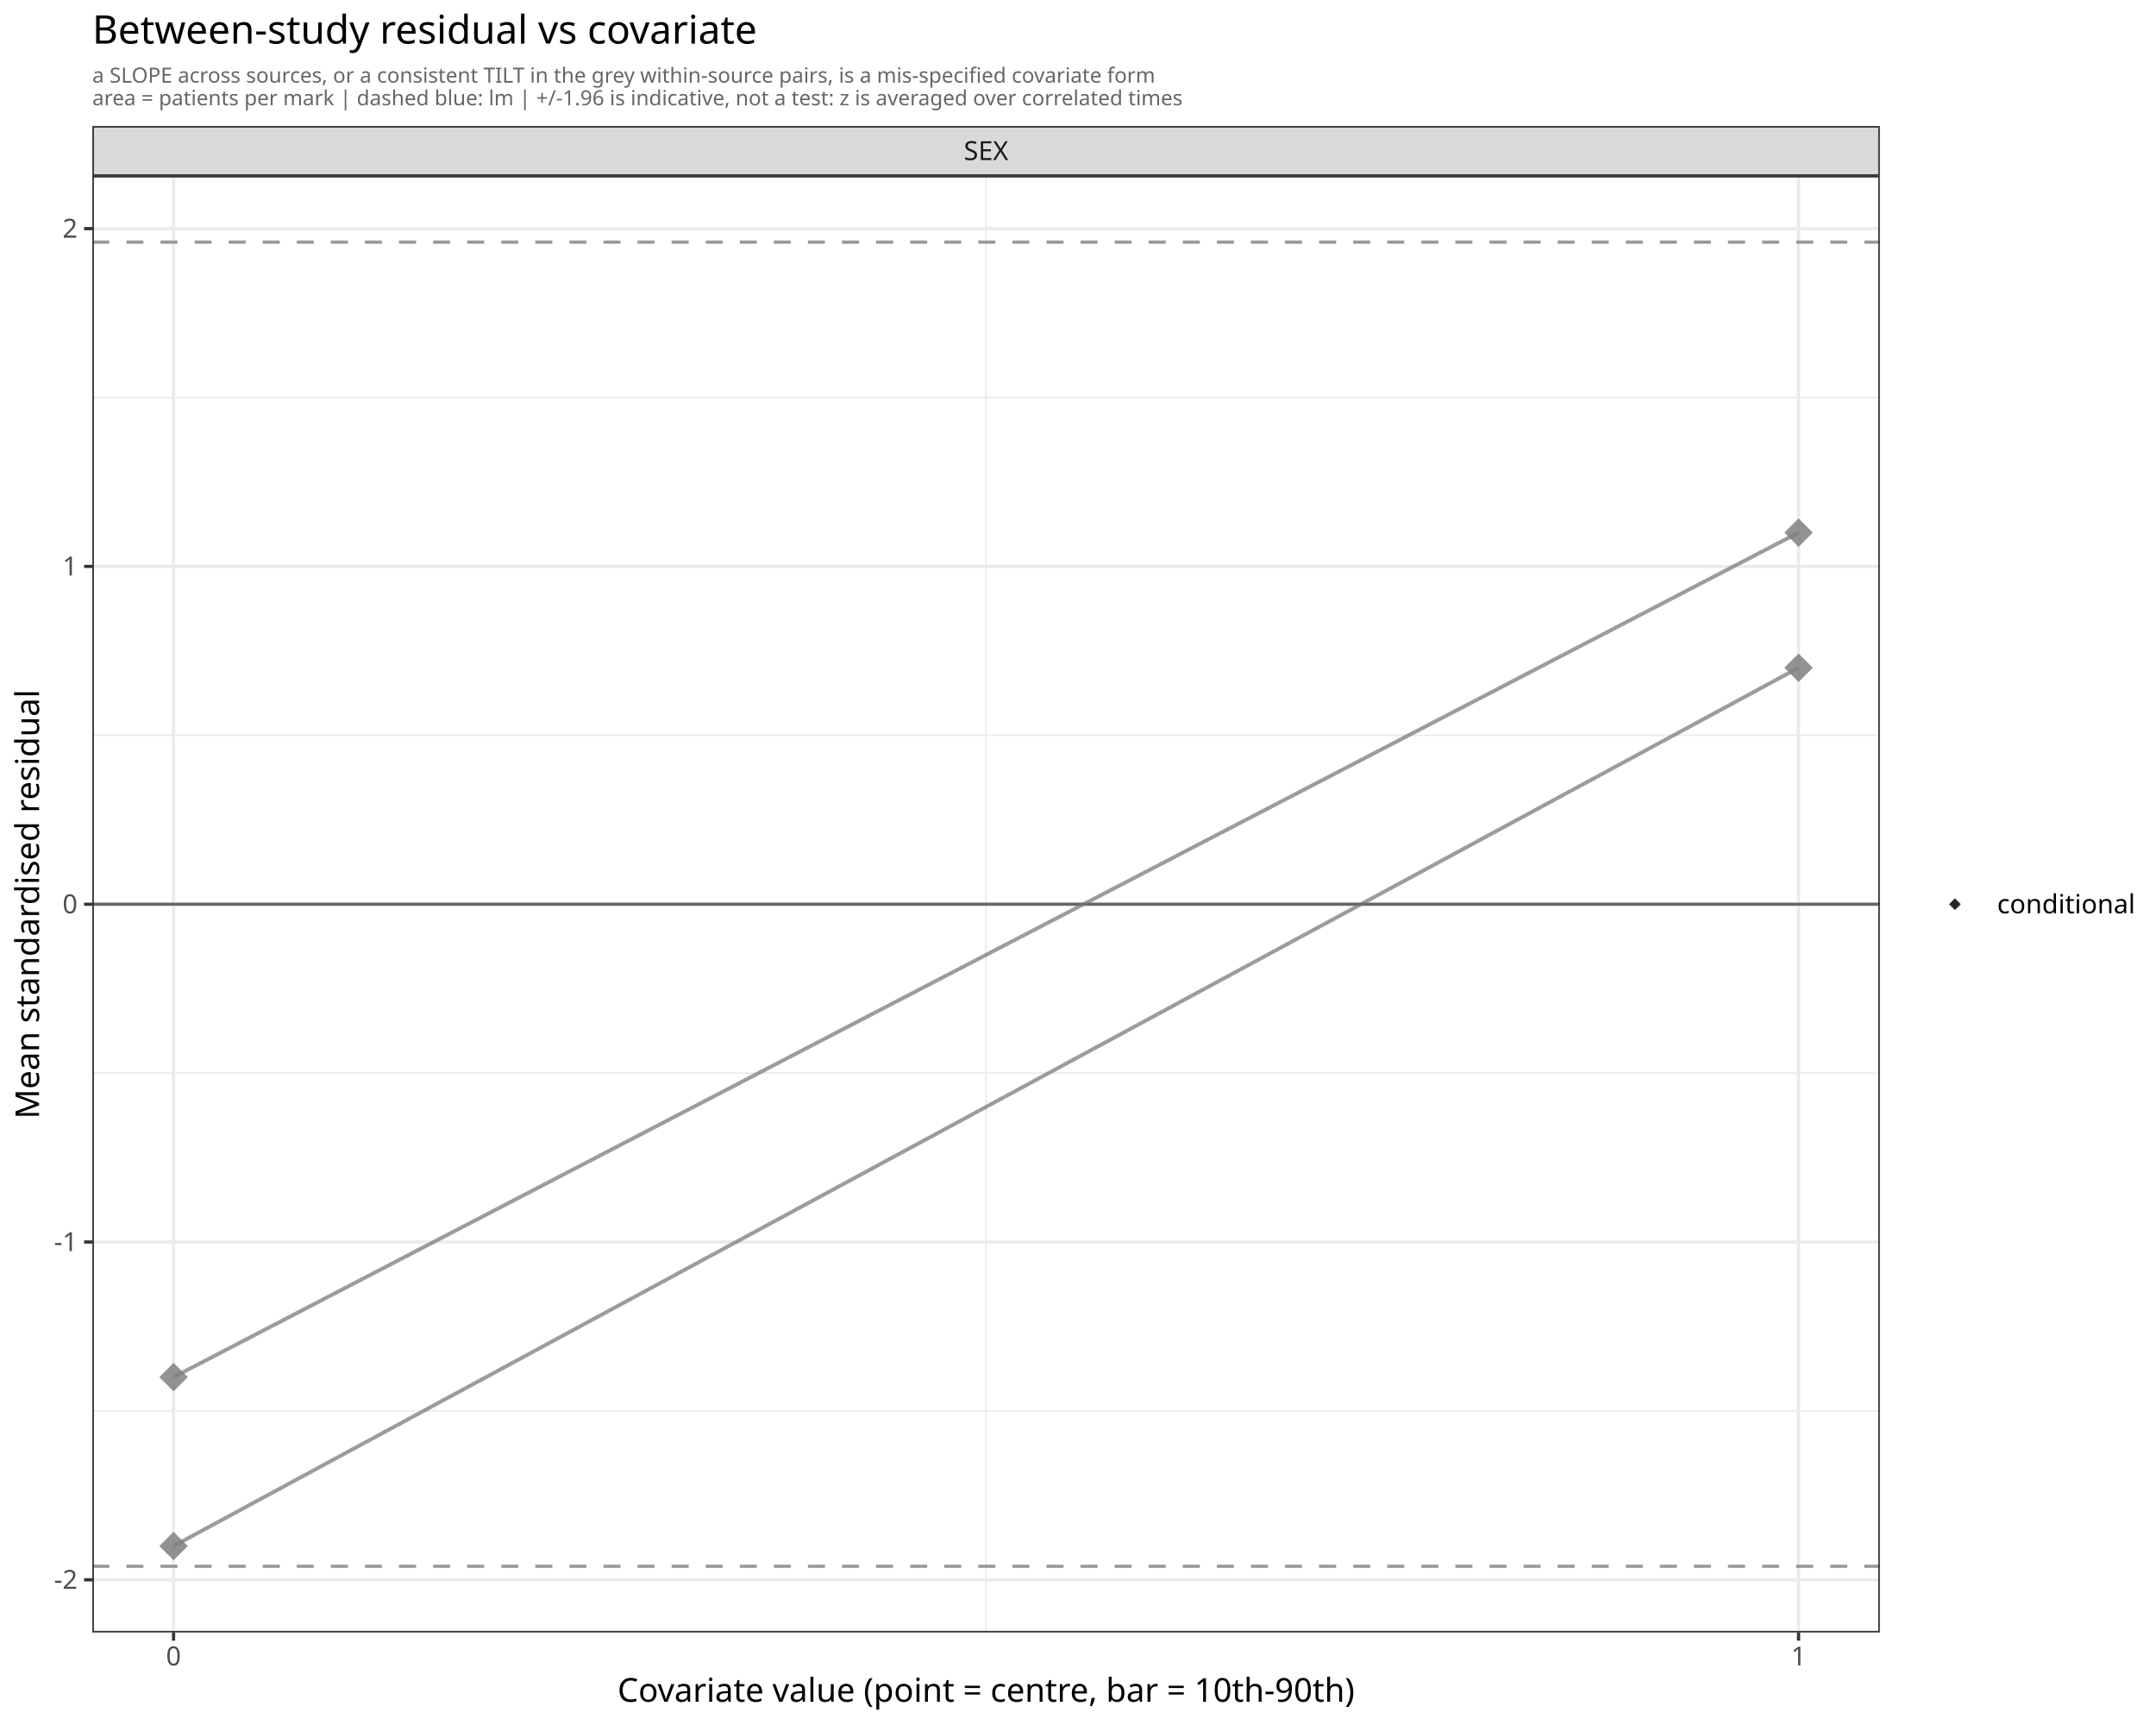
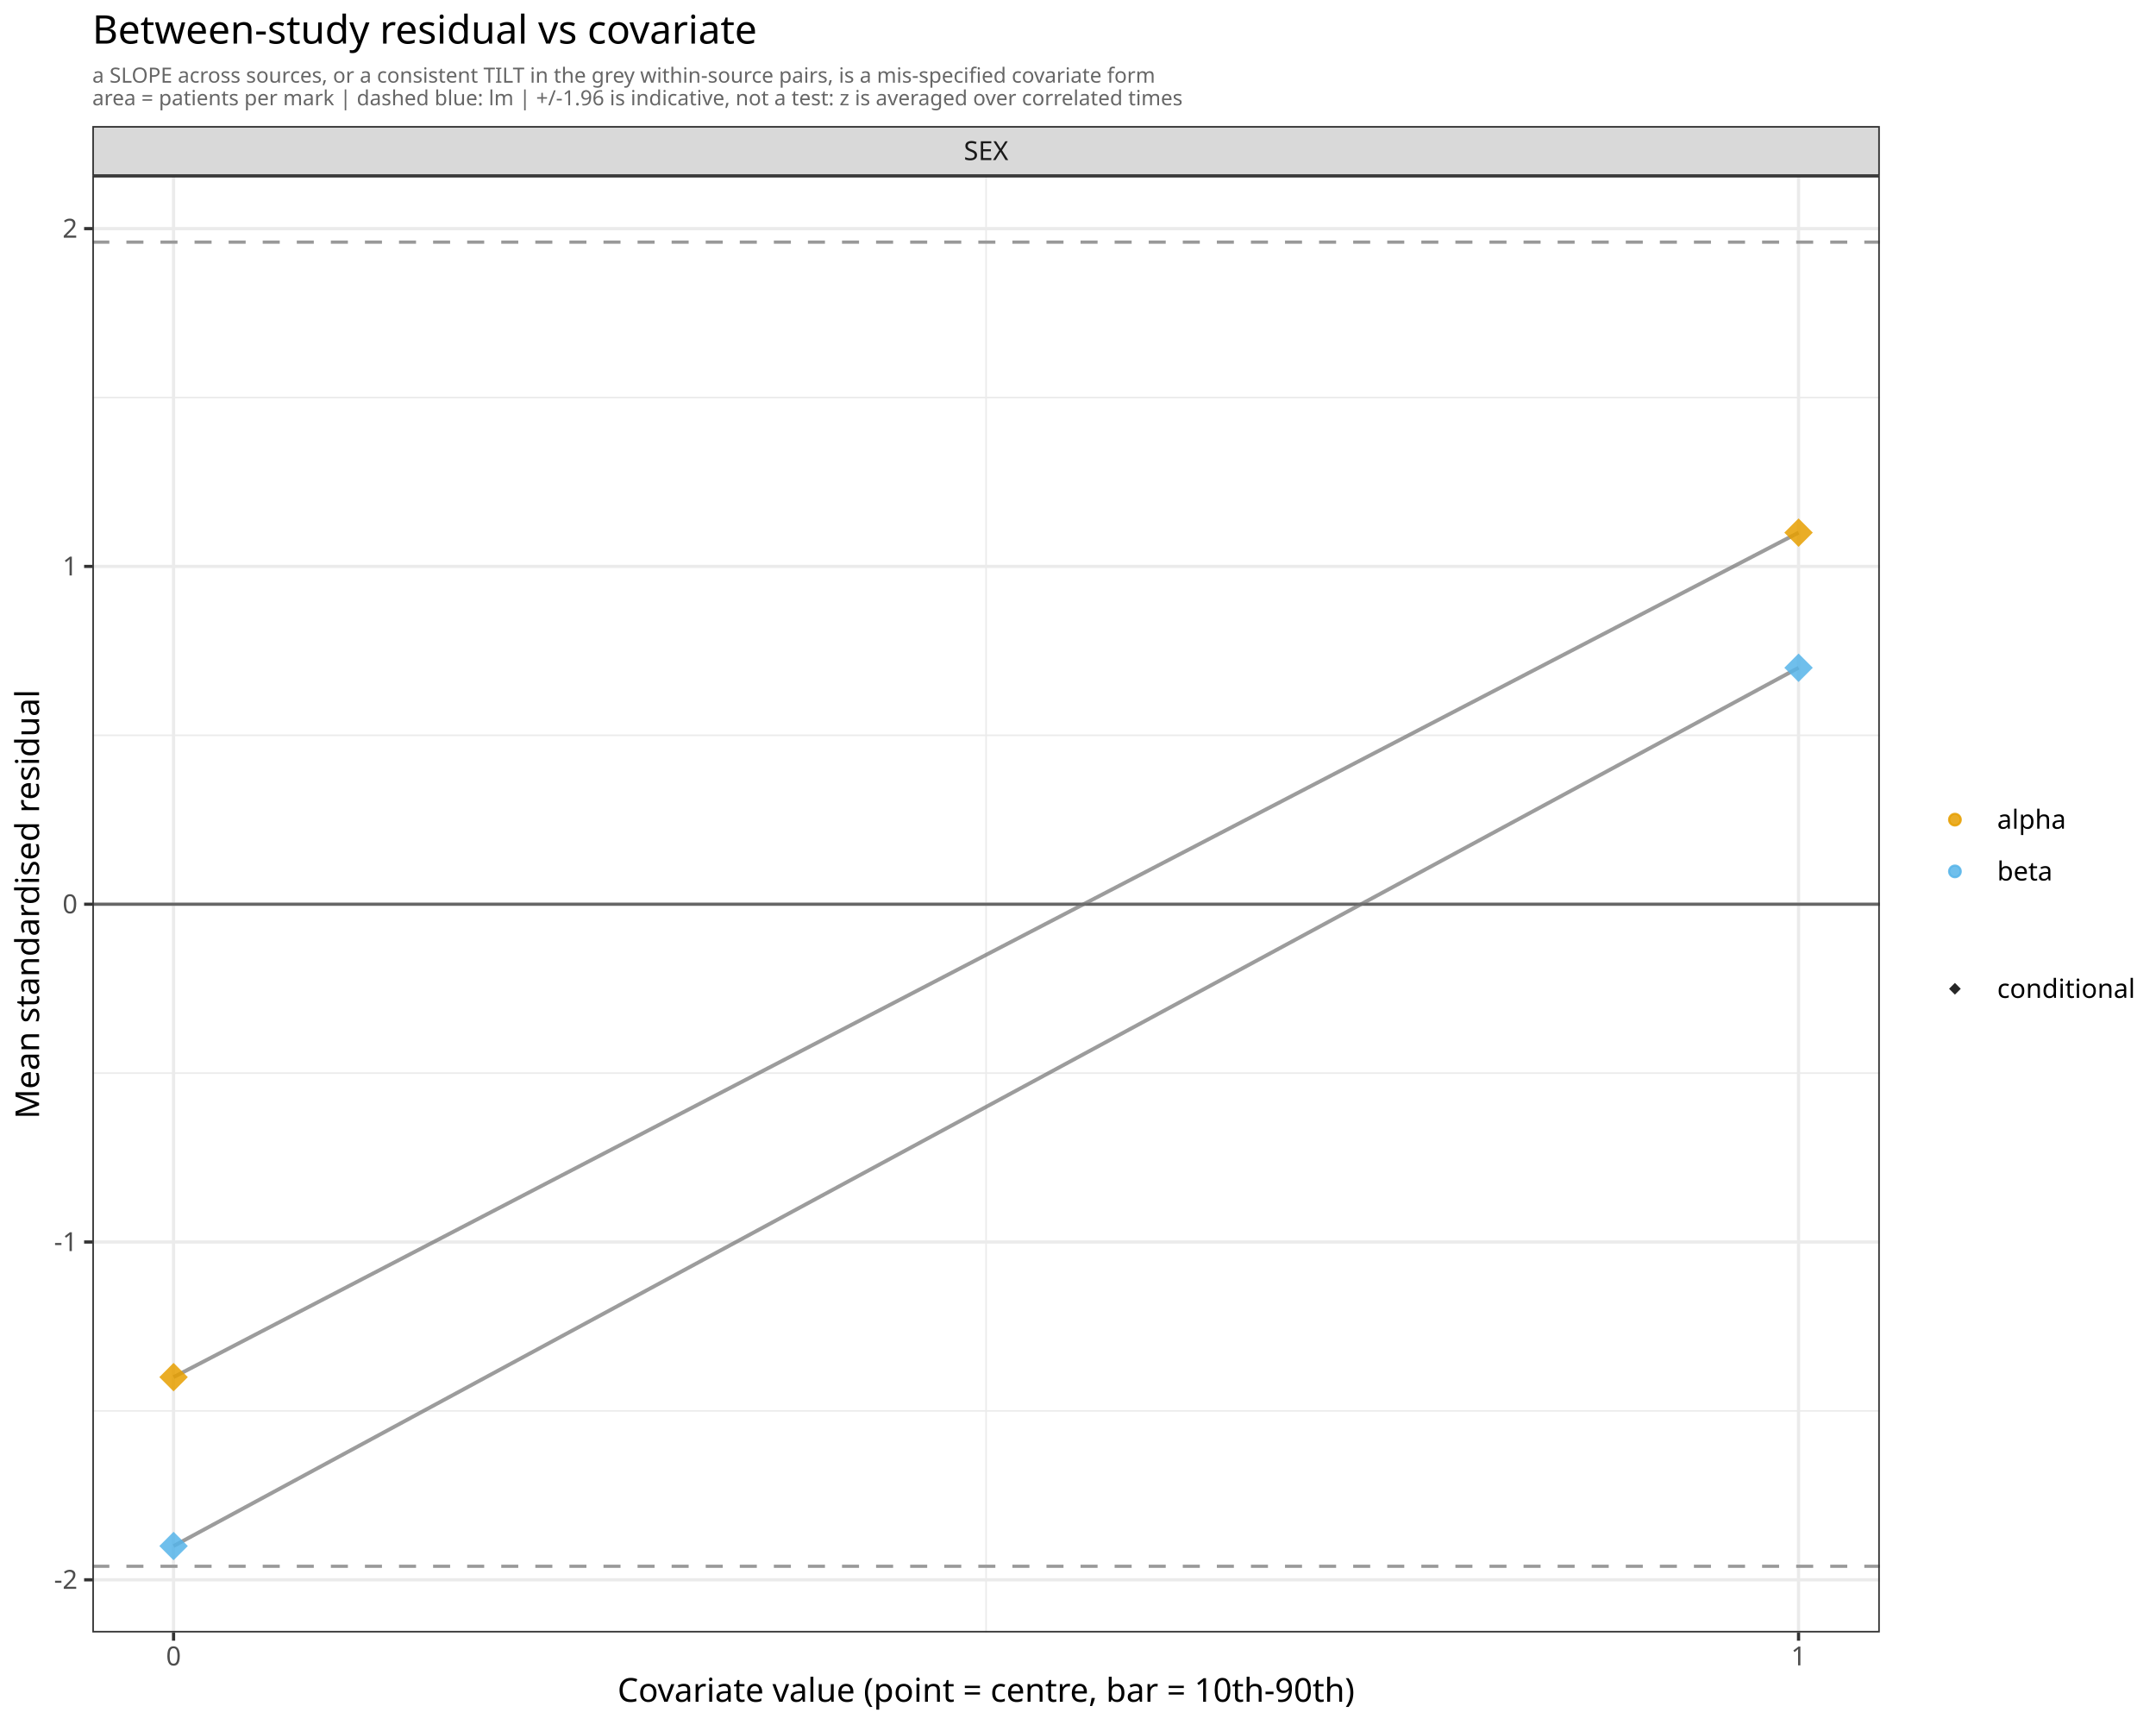
<svg xmlns="http://www.w3.org/2000/svg" class="svglite" data-engine-version="2.0" width="720.00pt" height="576.00pt" viewBox="0 0 720.00 576.00">
  <defs>
    <style type="text/css">
    .svglite line, .svglite polyline, .svglite polygon, .svglite path, .svglite rect, .svglite circle {
      fill: none;
      stroke: #000000;
      stroke-linecap: round;
      stroke-linejoin: round;
      stroke-miterlimit: 10.00;
    }
  </style>
  </defs>
  <rect width="100%" height="100%" style="stroke: none; fill: #FFFFFF;" />
  <defs>
    <clipPath id="cpMC4wMHw3MjAuMDB8MC4wMHw1NzYuMDA=">
      <rect x="0.00" y="0.00" width="720.00" height="576.00" />
    </clipPath>
  </defs>
  <g clip-path="url(#cpMC4wMHw3MjAuMDB8MC4wMHw1NzYuMDA=)">
    <rect x="0.00" y="0.00" width="720.00" height="576.00" style="stroke-width: 1.07; stroke: #FFFFFF; fill: #FFFFFF;" />
  </g>
  <defs>
    <clipPath id="cpMzAuODN8NjI3Ljc3fDU4Ljc0fDU0NS4xMQ==">
      <rect x="30.83" y="58.74" width="596.94" height="486.37" />
    </clipPath>
  </defs>
  <g clip-path="url(#cpMzAuODN8NjI3Ljc3fDU4Ljc0fDU0NS4xMQ==)">
    <rect x="30.83" y="58.74" width="596.94" height="486.37" style="stroke-width: 1.07; stroke: none; fill: #FFFFFF;" />
    <polyline points="30.83,471.12 627.77,471.12 " style="stroke-width: 0.53; stroke: #EBEBEB; stroke-linecap: butt;" />
    <polyline points="30.83,358.33 627.77,358.33 " style="stroke-width: 0.53; stroke: #EBEBEB; stroke-linecap: butt;" />
    <polyline points="30.83,245.53 627.77,245.53 " style="stroke-width: 0.53; stroke: #EBEBEB; stroke-linecap: butt;" />
    <polyline points="30.83,132.74 627.77,132.74 " style="stroke-width: 0.53; stroke: #EBEBEB; stroke-linecap: butt;" />
    <polyline points="329.30,545.11 329.30,58.74 " style="stroke-width: 0.53; stroke: #EBEBEB; stroke-linecap: butt;" />
    <polyline points="30.83,527.52 627.77,527.52 " style="stroke-width: 1.07; stroke: #EBEBEB; stroke-linecap: butt;" />
    <polyline points="30.83,414.72 627.77,414.72 " style="stroke-width: 1.07; stroke: #EBEBEB; stroke-linecap: butt;" />
    <polyline points="30.83,301.93 627.77,301.93 " style="stroke-width: 1.07; stroke: #EBEBEB; stroke-linecap: butt;" />
    <polyline points="30.83,189.13 627.77,189.13 " style="stroke-width: 1.07; stroke: #EBEBEB; stroke-linecap: butt;" />
    <polyline points="30.83,76.34 627.77,76.34 " style="stroke-width: 1.07; stroke: #EBEBEB; stroke-linecap: butt;" />
    <polyline points="57.96,545.11 57.96,58.74 " style="stroke-width: 1.07; stroke: #EBEBEB; stroke-linecap: butt;" />
    <polyline points="600.63,545.11 600.63,58.74 " style="stroke-width: 1.07; stroke: #EBEBEB; stroke-linecap: butt;" />
    <line x1="30.83" y1="301.93" x2="627.77" y2="301.93" style="stroke-width: 1.07; stroke: #666666; stroke-linecap: butt;" />
    <line x1="30.83" y1="523.00" x2="627.77" y2="523.00" style="stroke-width: 1.07; stroke: #999999; stroke-dasharray: 5.69,5.69; stroke-linecap: butt;" />
    <line x1="30.83" y1="80.85" x2="627.77" y2="80.85" style="stroke-width: 1.07; stroke: #999999; stroke-dasharray: 5.69,5.69; stroke-linecap: butt;" />
    <polyline points="57.96,459.84 600.63,177.85 " style="stroke-width: 1.28; stroke: #737373; stroke-opacity: 0.70; stroke-linecap: butt;" />
    <polyline points="57.96,516.24 600.63,222.97 " style="stroke-width: 1.28; stroke: #737373; stroke-opacity: 0.70; stroke-linecap: butt;" />
-     <polygon points="53.21,459.84 57.96,455.08 62.72,459.84 57.96,464.60 " style="stroke-width: 0.71; stroke: none; fill: #7F7F7F; fill-opacity: 0.85;" />
-     <polygon points="595.88,177.85 600.63,173.10 605.39,177.85 600.63,182.61 " style="stroke-width: 0.71; stroke: none; fill: #7F7F7F; fill-opacity: 0.85;" />
-     <polygon points="53.21,516.24 57.96,511.48 62.72,516.24 57.96,520.99 " style="stroke-width: 0.71; stroke: none; fill: #7F7F7F; fill-opacity: 0.85;" />
-     <polygon points="595.88,222.97 600.63,218.22 605.39,222.97 600.63,227.73 " style="stroke-width: 0.71; stroke: none; fill: #7F7F7F; fill-opacity: 0.85;" />
+     <polygon points="53.21,459.84 57.96,455.08 62.72,459.84 57.96,464.60 " style="stroke-width: 0.71; stroke: none; fill: #E69F00; fill-opacity: 0.85;" />
+     <polygon points="595.88,177.85 600.63,173.10 605.39,177.85 600.63,182.61 " style="stroke-width: 0.71; stroke: none; fill: #E69F00; fill-opacity: 0.85;" />
+     <polygon points="53.21,516.24 57.96,511.48 62.72,516.24 57.96,520.99 " style="stroke-width: 0.71; stroke: none; fill: #56B4E9; fill-opacity: 0.85;" />
+     <polygon points="595.88,222.97 600.63,218.22 605.39,222.97 600.63,227.73 " style="stroke-width: 0.71; stroke: none; fill: #56B4E9; fill-opacity: 0.85;" />
    <rect x="30.83" y="58.74" width="596.94" height="486.37" style="stroke-width: 1.07; stroke: #333333;" />
  </g>
  <g clip-path="url(#cpMC4wMHw3MjAuMDB8MC4wMHw1NzYuMDA=)">
</g>
  <defs>
    <clipPath id="cpMzAuODN8NjI3Ljc3fDQyLjA5fDU4Ljc0">
      <rect x="30.83" y="42.09" width="596.94" height="16.65" />
    </clipPath>
  </defs>
  <g clip-path="url(#cpMzAuODN8NjI3Ljc3fDQyLjA5fDU4Ljc0)">
    <rect x="30.83" y="42.09" width="596.94" height="16.65" style="stroke-width: 1.07; stroke: #333333; fill: #D9D9D9;" />
    <text x="329.30" y="53.45" text-anchor="middle" style="font-size: 8.80px; fill: #1A1A1A; font-family: sans;" textLength="17.61px" lengthAdjust="spacingAndGlyphs">SEX</text>
  </g>
  <g clip-path="url(#cpMC4wMHw3MjAuMDB8MC4wMHw1NzYuMDA=)">
    <polyline points="57.96,547.85 57.96,545.11 " style="stroke-width: 1.07; stroke: #333333; stroke-linecap: butt;" />
    <polyline points="600.63,547.85 600.63,545.11 " style="stroke-width: 1.07; stroke: #333333; stroke-linecap: butt;" />
    <text x="57.96" y="556.10" text-anchor="middle" style="font-size: 8.80px; fill: #4D4D4D; font-family: sans;" textLength="4.89px" lengthAdjust="spacingAndGlyphs">0</text>
    <text x="600.63" y="556.10" text-anchor="middle" style="font-size: 8.80px; fill: #4D4D4D; font-family: sans;" textLength="4.89px" lengthAdjust="spacingAndGlyphs">1</text>
    <text x="25.90" y="530.54" text-anchor="end" style="font-size: 8.80px; fill: #4D4D4D; font-family: sans;" textLength="7.82px" lengthAdjust="spacingAndGlyphs">-2</text>
    <text x="25.90" y="417.75" text-anchor="end" style="font-size: 8.80px; fill: #4D4D4D; font-family: sans;" textLength="7.82px" lengthAdjust="spacingAndGlyphs">-1</text>
    <text x="25.90" y="304.96" text-anchor="end" style="font-size: 8.80px; fill: #4D4D4D; font-family: sans;" textLength="4.89px" lengthAdjust="spacingAndGlyphs">0</text>
    <text x="25.90" y="192.16" text-anchor="end" style="font-size: 8.80px; fill: #4D4D4D; font-family: sans;" textLength="4.89px" lengthAdjust="spacingAndGlyphs">1</text>
    <text x="25.90" y="79.37" text-anchor="end" style="font-size: 8.80px; fill: #4D4D4D; font-family: sans;" textLength="4.89px" lengthAdjust="spacingAndGlyphs">2</text>
    <polyline points="28.09,527.52 30.83,527.52 " style="stroke-width: 1.07; stroke: #333333; stroke-linecap: butt;" />
    <polyline points="28.09,414.72 30.83,414.72 " style="stroke-width: 1.07; stroke: #333333; stroke-linecap: butt;" />
    <polyline points="28.09,301.93 30.83,301.93 " style="stroke-width: 1.07; stroke: #333333; stroke-linecap: butt;" />
    <polyline points="28.09,189.13 30.83,189.13 " style="stroke-width: 1.07; stroke: #333333; stroke-linecap: butt;" />
    <polyline points="28.09,76.34 30.83,76.34 " style="stroke-width: 1.07; stroke: #333333; stroke-linecap: butt;" />
    <text x="329.30" y="568.24" text-anchor="middle" style="font-size: 11.00px; font-family: sans;" textLength="234.83px" lengthAdjust="spacingAndGlyphs">Covariate value (point = centre, bar = 10th-90th)</text>
    <text transform="translate(13.05,301.93) rotate(-90)" text-anchor="middle" style="font-size: 11.00px; font-family: sans;" textLength="135.15px" lengthAdjust="spacingAndGlyphs">Mean standardised residual</text>
-     <rect x="638.73" y="287.81" width="75.79" height="28.24" style="stroke-width: 1.07; stroke: none; fill: #FFFFFF;" />
-     <rect x="644.21" y="293.29" width="17.28" height="17.28" style="stroke-width: 1.07; stroke: none; fill: #FFFFFF;" />
-     <polygon points="650.89,301.93 652.85,299.97 654.80,301.93 652.85,303.88 " style="stroke-width: 0.71; stroke: none; fill: #000000; fill-opacity: 0.85;" />
-     <text x="666.96" y="304.96" style="font-size: 8.80px; font-family: sans;" textLength="42.08px" lengthAdjust="spacingAndGlyphs">conditional</text>
+     <rect x="638.73" y="259.57" width="55.25" height="45.52" style="stroke-width: 1.07; stroke: none; fill: #FFFFFF;" />
+     <rect x="644.21" y="265.05" width="17.28" height="17.28" style="stroke-width: 1.07; stroke: none; fill: #FFFFFF;" />
+     <circle cx="652.85" cy="273.69" r="1.95" style="stroke-width: 0.71; stroke: #E69F00; stroke-opacity: 0.85; fill: #E69F00; fill-opacity: 0.85;" />
+     <rect x="644.21" y="282.33" width="17.28" height="17.28" style="stroke-width: 1.07; stroke: none; fill: #FFFFFF;" />
+     <circle cx="652.85" cy="290.97" r="1.95" style="stroke-width: 0.71; stroke: #56B4E9; stroke-opacity: 0.85; fill: #56B4E9; fill-opacity: 0.85;" />
+     <text x="666.96" y="276.72" style="font-size: 8.80px; font-family: sans;" textLength="21.53px" lengthAdjust="spacingAndGlyphs">alpha</text>
+     <text x="666.96" y="294.00" style="font-size: 8.80px; font-family: sans;" textLength="17.13px" lengthAdjust="spacingAndGlyphs">beta</text>
+     <rect x="638.73" y="316.05" width="75.79" height="28.24" style="stroke-width: 1.07; stroke: none; fill: #FFFFFF;" />
+     <rect x="644.21" y="321.53" width="17.28" height="17.28" style="stroke-width: 1.07; stroke: none; fill: #FFFFFF;" />
+     <polygon points="650.89,330.17 652.85,328.21 654.80,330.17 652.85,332.12 " style="stroke-width: 0.71; stroke: none; fill: #000000; fill-opacity: 0.85;" />
+     <text x="666.96" y="333.20" style="font-size: 8.80px; font-family: sans;" textLength="42.08px" lengthAdjust="spacingAndGlyphs">conditional</text>
    <text x="30.83" y="27.60" style="font-size: 7.00px; fill: #666666; font-family: sans;" textLength="344.75px" lengthAdjust="spacingAndGlyphs">a SLOPE across sources, or a consistent TILT in the grey within-source pairs, is a mis-specified covariate form </text>
    <text x="30.83" y="35.16" style="font-size: 7.00px; fill: #666666; font-family: sans;" textLength="348.41px" lengthAdjust="spacingAndGlyphs">area = patients per mark  |  dashed blue: lm  | +/-1.96 is indicative, not a test: z is averaged over correlated times</text>
    <text x="30.83" y="14.56" style="font-size: 13.20px; font-family: sans;" textLength="211.35px" lengthAdjust="spacingAndGlyphs">Between-study residual vs covariate</text>
  </g>
</svg>
